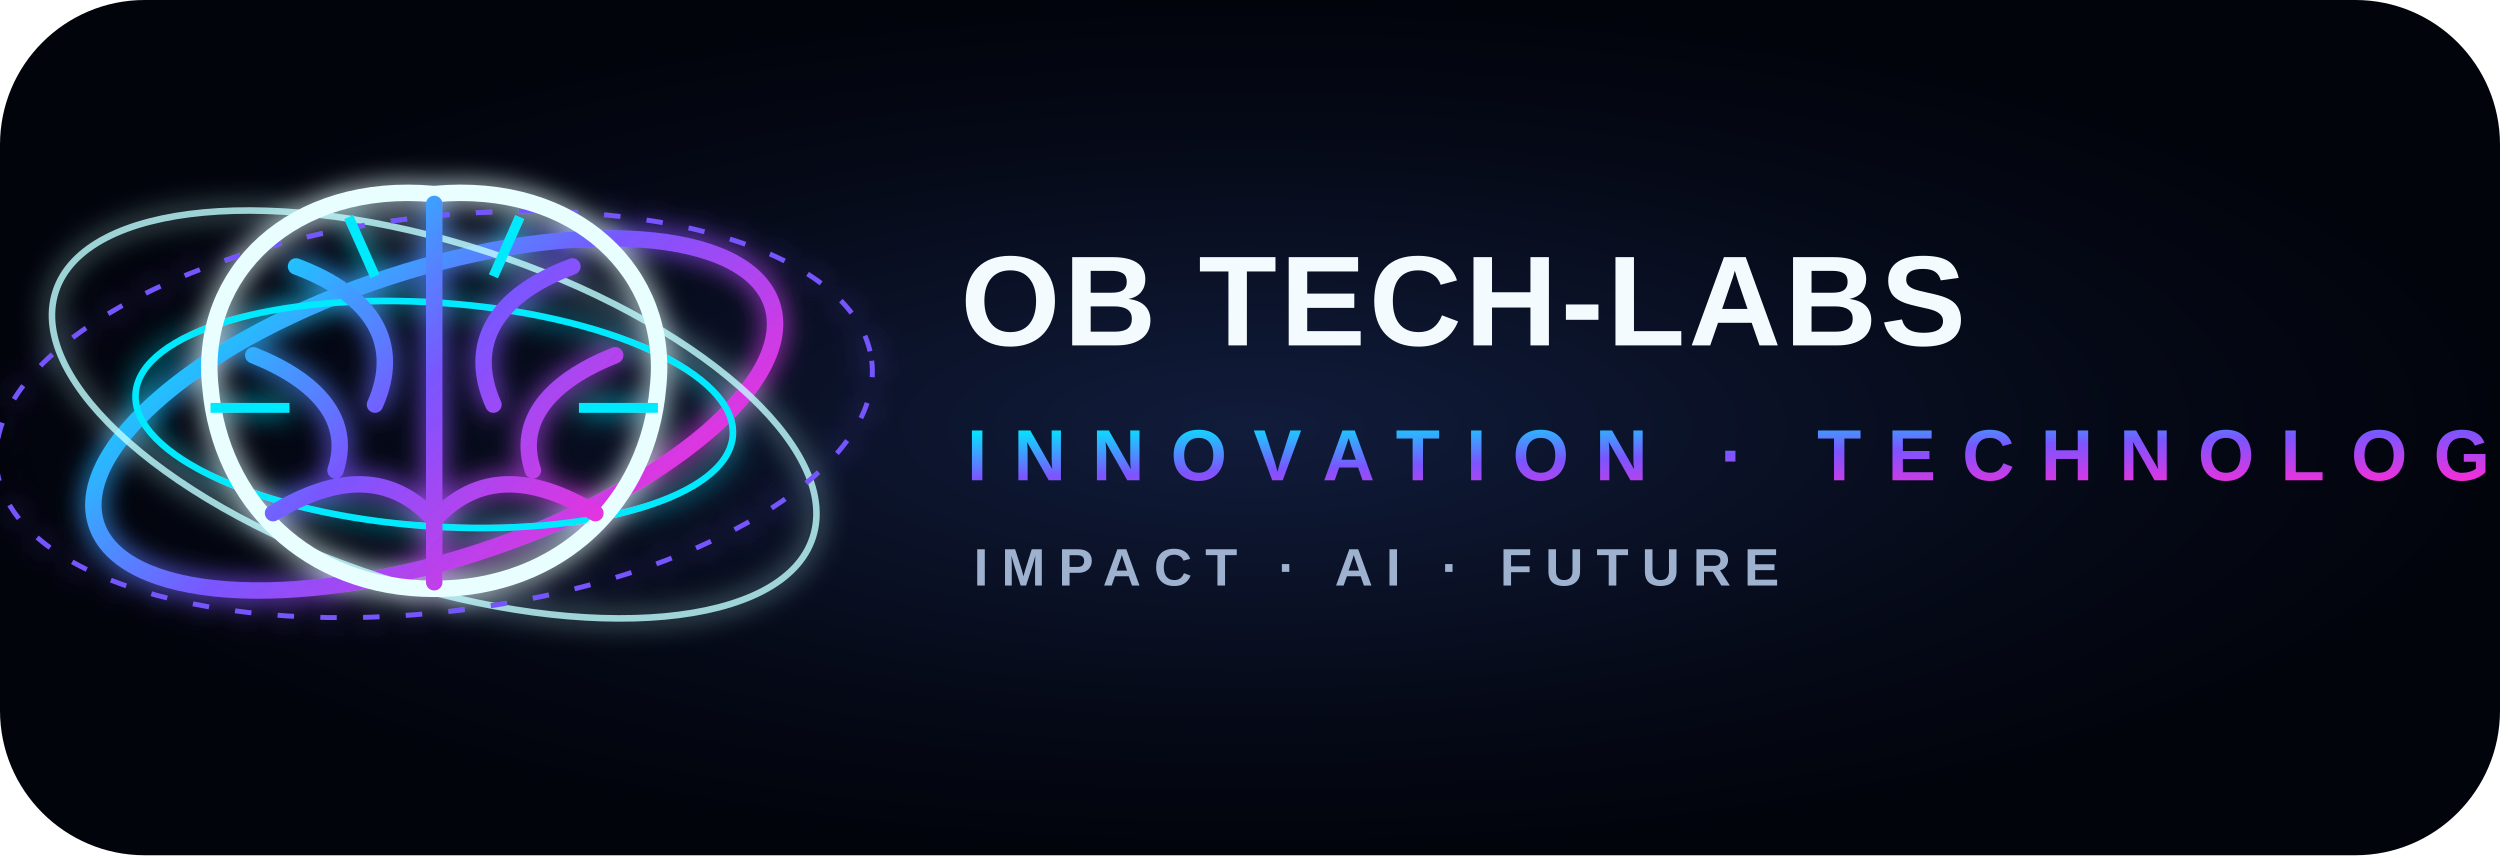
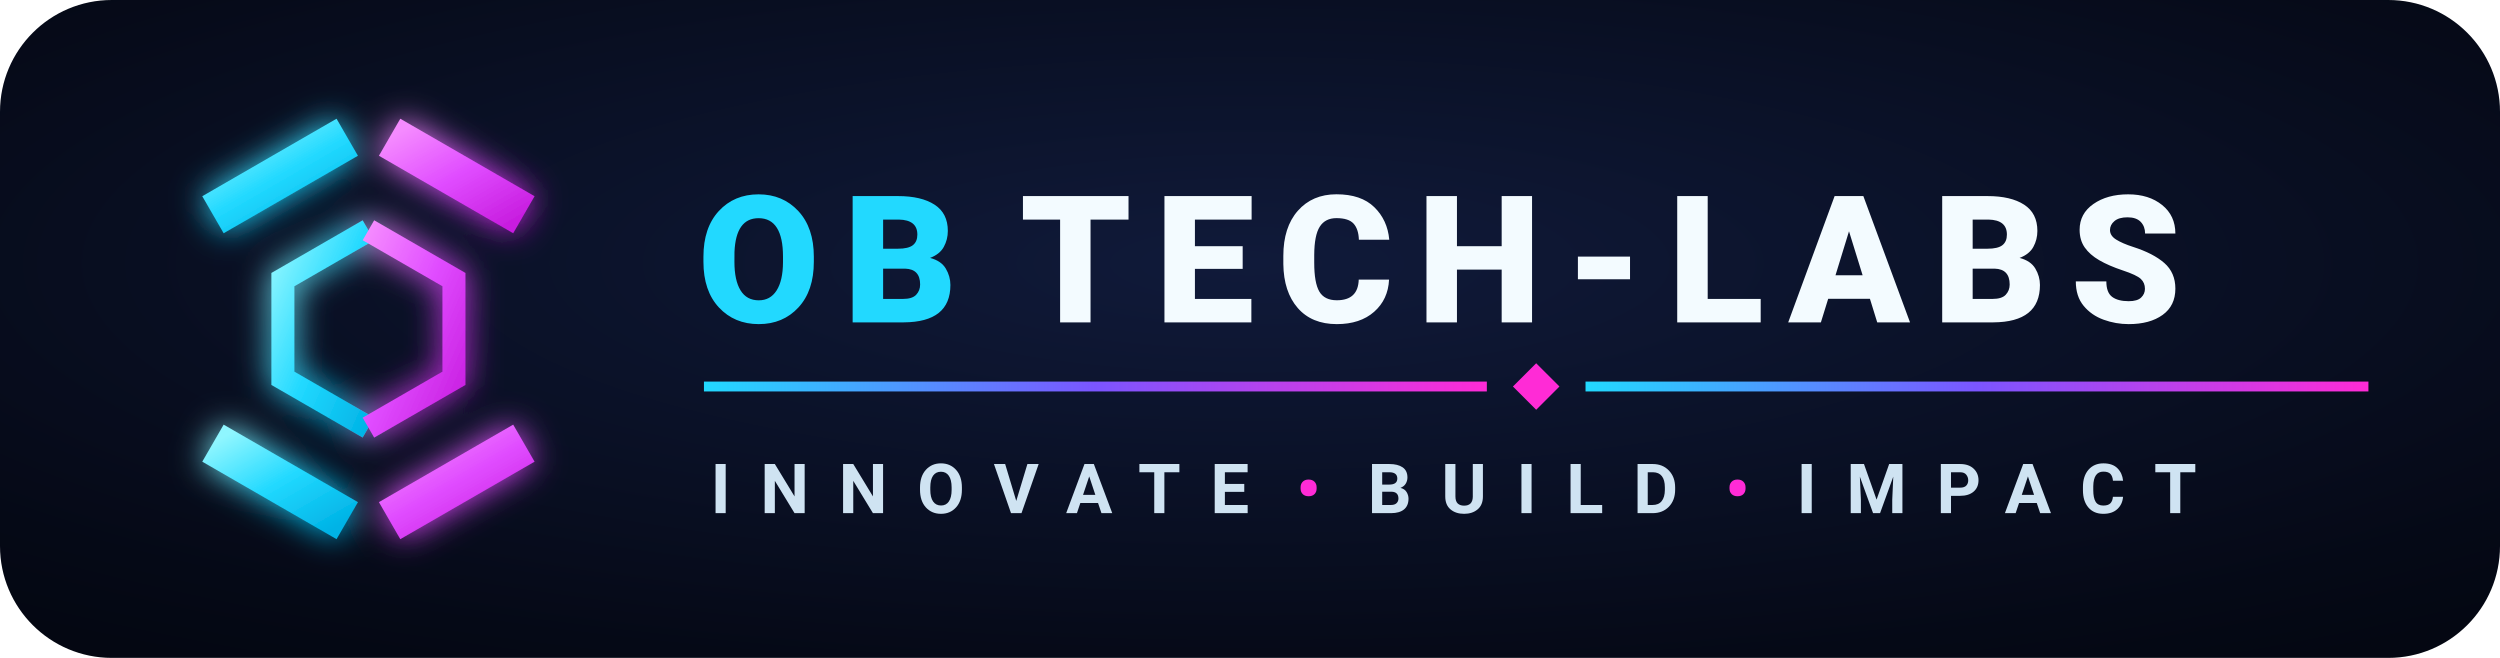
- <svg xmlns="http://www.w3.org/2000/svg" viewBox="0 0 760 260" role="img" aria-labelledby="title desc">
+ <svg xmlns="http://www.w3.org/2000/svg" viewBox="0 0 760 200" role="img" aria-labelledby="oblT oblD">
  <defs>
-     <radialGradient id="bg">
-       <stop stop-color="#111c3b" />
+     <radialGradient id="oblBg" cx=".5" cy=".4" r=".9">
+       <stop stop-color="#101a3a" />
      <stop offset=".7" stop-color="#050916" />
      <stop offset="1" stop-color="#02040c" />
    </radialGradient>
-     <linearGradient id="neon" x1="0" y1="0" x2="1" y2="1">
-       <stop stop-color="#00eaff" />
-       <stop offset=".48" stop-color="#7b55ff" />
+     <linearGradient id="oblCyan" x1="0" y1="0" x2="1" y2="1">
+       <stop stop-color="#8ff6ff" />
+       <stop offset=".5" stop-color="#22d9ff" />
+       <stop offset="1" stop-color="#00b3e6" />
+     </linearGradient>
+     <linearGradient id="oblMag" x1="0" y1="0" x2="1" y2="1">
+       <stop stop-color="#f58bff" />
+       <stop offset=".5" stop-color="#e04cff" />
+       <stop offset="1" stop-color="#c81ee0" />
+     </linearGradient>
+     <linearGradient id="oblRule" x1="0" y1="0" x2="1" y2="0">
+       <stop stop-color="#22d9ff" />
+       <stop offset=".5" stop-color="#7b55ff" />
      <stop offset="1" stop-color="#ff2bd6" />
    </linearGradient>
-     <filter id="glow" x="-60%" y="-60%" width="220%" height="220%">
-       <feGaussianBlur stdDeviation="4" result="b" />
+     <filter id="oblGlow" x="-60%" y="-60%" width="220%" height="220%">
+       <feGaussianBlur stdDeviation="5" result="b" />
      <feMerge>
        <feMergeNode in="b" />
        <feMergeNode in="SourceGraphic" />
      </feMerge>
    </filter>
  </defs>
-   <rect width="760" height="260" rx="44" fill="url(#bg)" />
-   <g transform="translate(132 126)" fill="none" filter="url(#glow)">
-     <ellipse rx="108" ry="44" stroke="url(#neon)" stroke-width="5" transform="rotate(-18)" />
-     <ellipse rx="121" ry="52" stroke="#bffcff" stroke-width="2" transform="rotate(18)" opacity=".8" />
-     <ellipse rx="91" ry="34" stroke="#00eaff" stroke-width="2" transform="rotate(4)" />
-     <ellipse rx="134" ry="60" stroke="#7654ff" stroke-width="1.5" stroke-dasharray="5 8" transform="rotate(-7)" />
-     <path d="M0-67c-43-4-72 24-68 59 3 34 29 61 68 61s65-27 68-61c4-35-25-63-68-59Z" stroke="#e9ffff" stroke-width="5" />
-     <path d="M0-64V51M-55-18c20 8 30 20 25 35M55-18c-20 8-30 20-25 35M-42-45c24 9 32 24 24 42M42-45c-24 9-32 24-24 42M-49 30c20-12 36-12 49 2 13-14 29-14 49-2" stroke="url(#neon)" stroke-width="5" stroke-linecap="round" />
-     <path d="M-68-2h24M44-2h24M-26-60l8 18M26-60l-8 18" stroke="#00eaff" stroke-width="3" />
+   <rect width="760" height="200" rx="34" fill="url(#oblBg)" />
+   <g transform="translate(112 100)" filter="url(#oblGlow)">
+     <g stroke-linecap="butt" fill="none" stroke-width="13">
+       <path d="M6.44-58.28 47.26-34.72" stroke="url(#oblMag)" />
+       <path d="M53.7-23.56V23.56" stroke="url(#oblMag)" />
+       <path d="M47.26 34.72 6.44 58.28" stroke="url(#oblMag)" />
+       <path d="M-6.44 58.28-47.26 34.72" stroke="url(#oblCyan)" />
+       <path d="M-53.7 23.56V-23.56" stroke="url(#oblCyan)" />
+       <path d="M-47.26-34.72-6.44-58.28" stroke="url(#oblCyan)" />
+     </g>
+     <g fill="none" stroke-width="7">
+       <path d="M0-30-26-15V15L0 30" stroke="url(#oblCyan)" />
+       <path d="M0-30 26-15V15L0 30" stroke="url(#oblMag)" />
+     </g>
  </g>
-   <g font-family="Arial,sans-serif">
-     <text x="292" y="105" font-size="39" font-weight="900" fill="#f3fbff" letter-spacing="1">OB TECH-LABS</text>
-     <text x="294" y="146" font-size="22" font-weight="800" fill="url(#neon)" letter-spacing="8">INNOVATION · TECHNOLOGY</text>
-     <text x="296" y="178" font-size="16" font-weight="600" fill="#9eb2cf" letter-spacing="4">IMPACT · AI · FUTURE</text>
+   <g font-family="'Segoe UI',Roboto,Arial,sans-serif">
+     <text x="212" y="98" font-size="54" font-weight="900" letter-spacing="7" fill="#f3fbff">
+       <tspan fill="#22d9ff">OB</tspan> TECH-LABS</text>
+     <g>
+       <rect x="214" y="116" width="238" height="3" fill="url(#oblRule)" />
+       <rect x="462" y="112.5" width="10" height="10" transform="rotate(45 467 117.5)" fill="#ff2bd6" />
+       <rect x="482" y="116" width="238" height="3" fill="url(#oblRule)" />
+     </g>
+     <text x="216" y="156" font-size="21" font-weight="700" letter-spacing="9" fill="#cfe3f2">INNOVATE <tspan fill="#ff2bd6">•</tspan> BUILD <tspan fill="#ff2bd6">•</tspan> IMPACT</text>
  </g>
</svg>
